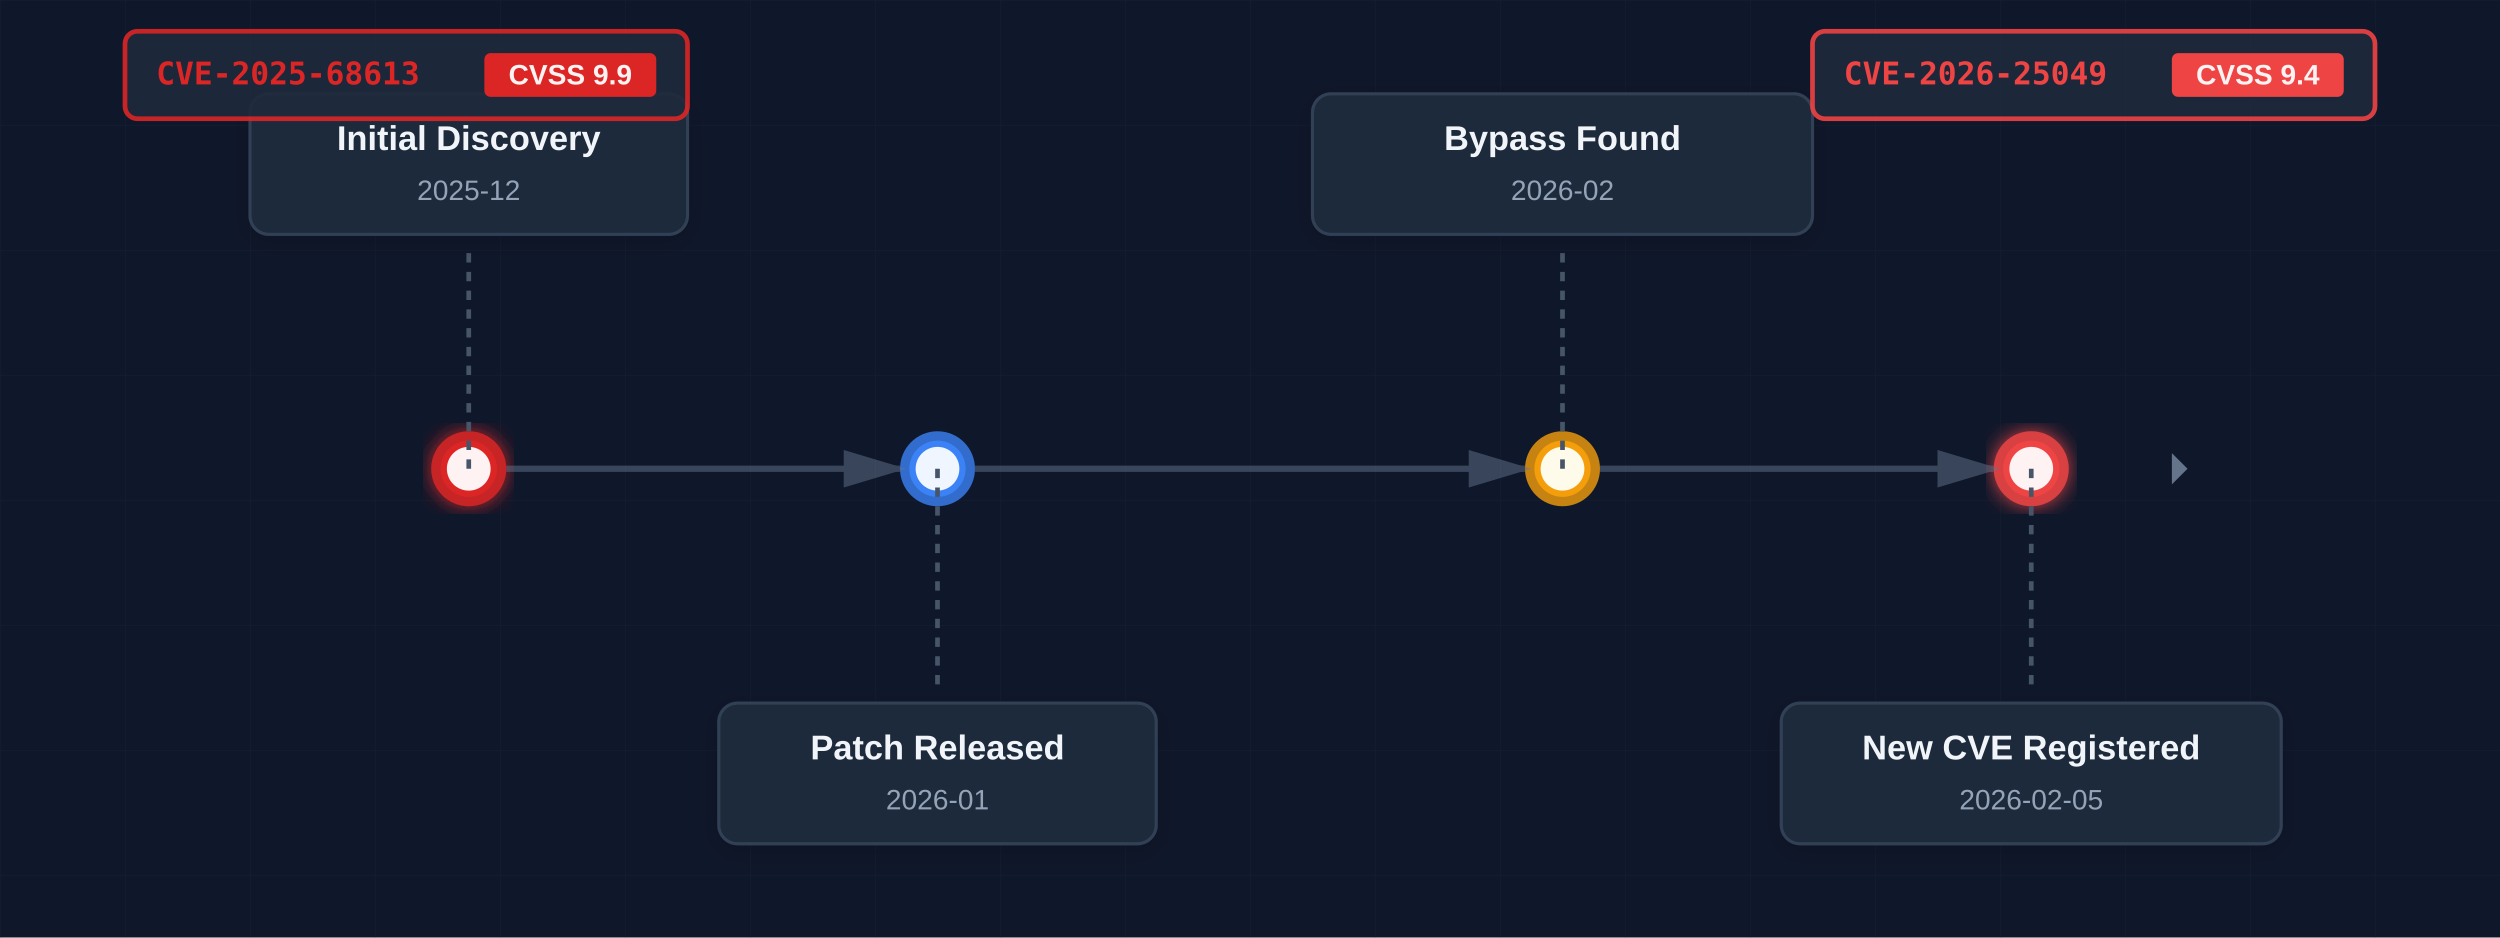
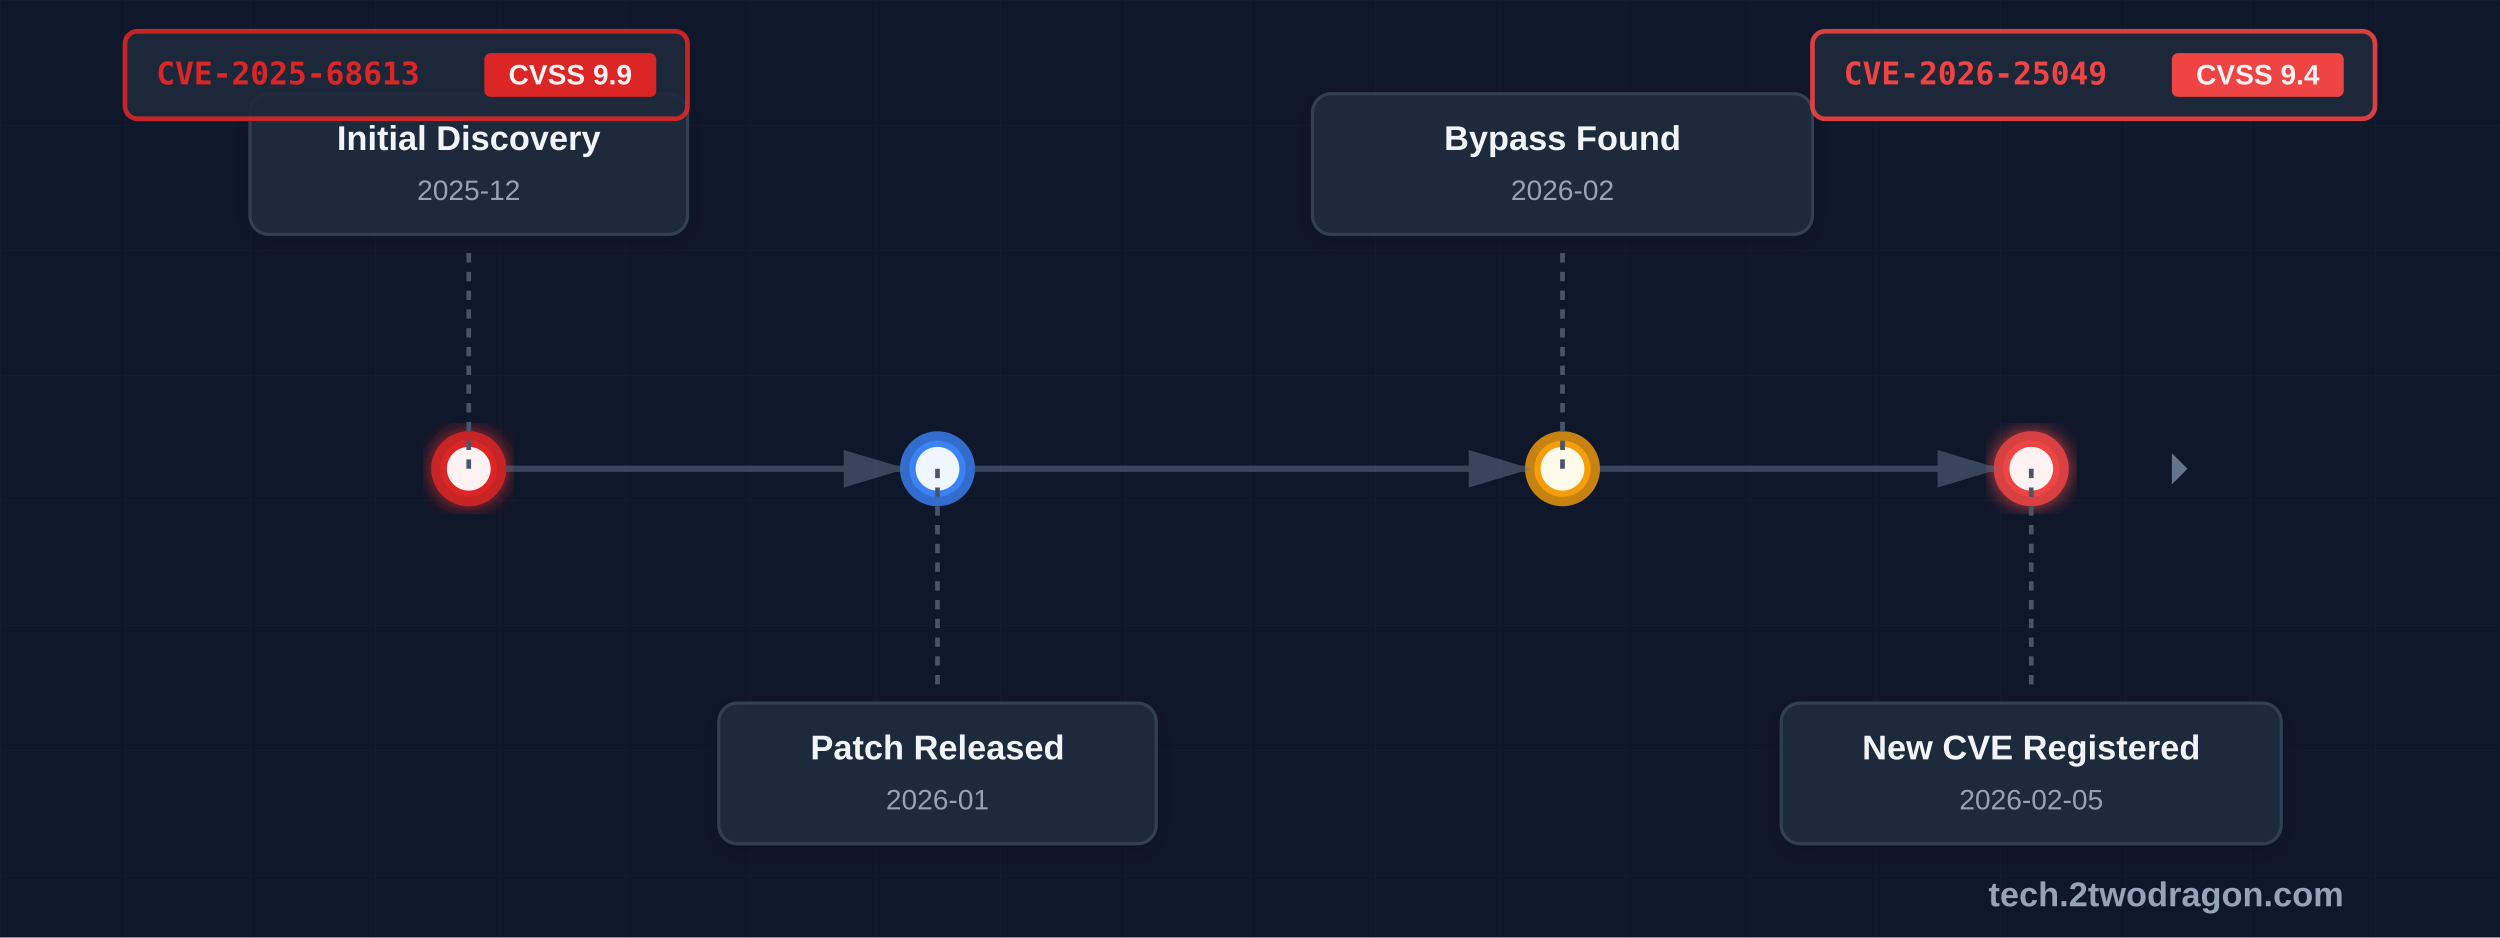
<svg xmlns="http://www.w3.org/2000/svg" viewBox="0 0 800 300" role="img" aria-labelledby="cveTimelineTitle cveTimelineDesc">
  <defs>
    <linearGradient id="timelineGradient" x1="0%" y1="0%" x2="100%" y2="0%">
      <stop offset="0%" style="stop-color:#1e293b;stop-opacity:1" />
      <stop offset="100%" style="stop-color:#334155;stop-opacity:1" />
    </linearGradient>
    <filter id="criticalGlow">
      <feGaussianBlur stdDeviation="3" result="coloredBlur" />
      <feMerge>
        <feMergeNode in="coloredBlur" />
        <feMergeNode in="SourceGraphic" />
      </feMerge>
    </filter>
    <filter id="cardShadow" x="-50%" y="-50%" width="200%" height="200%">
      <feDropShadow dx="0" dy="2" stdDeviation="4" flood-opacity="0.15" />
    </filter>
  </defs>
  <rect width="800" height="300" fill="#0f172a" />
  <pattern id="grid" width="40" height="40" patternUnits="userSpaceOnUse">
    <path d="M 40 0 L 0 0 0 40" fill="none" stroke="#1e293b" stroke-width="0.5" opacity="0.3" />
  </pattern>
  <rect width="800" height="300" fill="url(#grid)" />
  <line x1="100" y1="150" x2="700" y2="150" stroke="url(#timelineGradient)" stroke-width="3" opacity="0.6" />
  <polygon points="700,150 695,145 695,155" fill="#64748b" />
  <g id="stage1">
    <circle cx="150" cy="150" r="12" fill="#dc2626" filter="url(#criticalGlow)" opacity="0.9" />
    <circle cx="150" cy="150" r="8" fill="#fef2f2" stroke="#dc2626" stroke-width="2" />
    <line x1="150" y1="150" x2="150" y2="80" stroke="#475569" stroke-width="1.5" stroke-dasharray="3,3" />
    <rect x="80" y="30" width="140" height="45" rx="6" fill="#1e293b" stroke="#334155" stroke-width="1" filter="url(#cardShadow)" />
    <text x="150" y="48" font-family="Pretendard, Arial, sans-serif" font-size="11" font-weight="600" fill="#f1f5f9" text-anchor="middle">Initial Discovery</text>
    <text x="150" y="64" font-family="Pretendard, Arial, sans-serif" font-size="9" fill="#94a3b8" text-anchor="middle">2025-12</text>
  </g>
  <g id="stage2">
    <circle cx="300" cy="150" r="12" fill="#3b82f6" opacity="0.8" />
    <circle cx="300" cy="150" r="8" fill="#eff6ff" stroke="#3b82f6" stroke-width="2" />
    <line x1="300" y1="150" x2="300" y2="220" stroke="#475569" stroke-width="1.5" stroke-dasharray="3,3" />
    <rect x="230" y="225" width="140" height="45" rx="6" fill="#1e293b" stroke="#334155" stroke-width="1" filter="url(#cardShadow)" />
    <text x="300" y="243" font-family="Pretendard, Arial, sans-serif" font-size="11" font-weight="600" fill="#f1f5f9" text-anchor="middle">Patch Released</text>
    <text x="300" y="259" font-family="Pretendard, Arial, sans-serif" font-size="9" fill="#94a3b8" text-anchor="middle">2026-01</text>
  </g>
  <g id="stage3">
    <circle cx="500" cy="150" r="12" fill="#f59e0b" opacity="0.8" />
    <circle cx="500" cy="150" r="8" fill="#fffbeb" stroke="#f59e0b" stroke-width="2" />
    <line x1="500" y1="150" x2="500" y2="80" stroke="#475569" stroke-width="1.5" stroke-dasharray="3,3" />
    <rect x="420" y="30" width="160" height="45" rx="6" fill="#1e293b" stroke="#334155" stroke-width="1" filter="url(#cardShadow)" />
    <text x="500" y="48" font-family="Pretendard, Arial, sans-serif" font-size="11" font-weight="600" fill="#f1f5f9" text-anchor="middle">Bypass Found</text>
    <text x="500" y="64" font-family="Pretendard, Arial, sans-serif" font-size="9" fill="#94a3b8" text-anchor="middle">2026-02</text>
  </g>
  <g id="stage4">
    <circle cx="650" cy="150" r="12" fill="#ef4444" filter="url(#criticalGlow)" opacity="0.9" />
    <circle cx="650" cy="150" r="8" fill="#fef2f2" stroke="#ef4444" stroke-width="2" />
    <line x1="650" y1="150" x2="650" y2="220" stroke="#475569" stroke-width="1.5" stroke-dasharray="3,3" />
    <rect x="570" y="225" width="160" height="45" rx="6" fill="#1e293b" stroke="#334155" stroke-width="1" filter="url(#cardShadow)" />
    <text x="650" y="243" font-family="Pretendard, Arial, sans-serif" font-size="11" font-weight="600" fill="#f1f5f9" text-anchor="middle">New CVE Registered</text>
    <text x="650" y="259" font-family="Pretendard, Arial, sans-serif" font-size="9" fill="#94a3b8" text-anchor="middle">2026-02-05</text>
  </g>
  <g id="cveLegend">
    <rect x="40" y="10" width="180" height="28" rx="4" fill="#1e293b" stroke="#dc2626" stroke-width="1.5" opacity="0.9" />
    <text x="50" y="27" font-family="Consolas, monospace" font-size="10" font-weight="700" fill="#dc2626">CVE-2025-68613</text>
    <rect x="155" y="17" width="55" height="14" rx="2" fill="#dc2626" />
    <text x="182.5" y="27" font-family="Arial, sans-serif" font-size="9" font-weight="600" fill="#fef2f2" text-anchor="middle">CVSS 9.9</text>
    <rect x="580" y="10" width="180" height="28" rx="4" fill="#1e293b" stroke="#ef4444" stroke-width="1.5" opacity="0.9" />
    <text x="590" y="27" font-family="Consolas, monospace" font-size="10" font-weight="700" fill="#ef4444">CVE-2026-25049</text>
    <rect x="695" y="17" width="55" height="14" rx="2" fill="#ef4444" />
    <text x="722.5" y="27" font-family="Arial, sans-serif" font-size="9" font-weight="600" fill="#fef2f2" text-anchor="middle">CVSS 9.4</text>
  </g>
  <g opacity="0.5">
    <path d="M 162 150 L 288 150" stroke="#64748b" stroke-width="2" fill="none" marker-end="url(#arrowhead)" />
    <path d="M 312 150 L 488 150" stroke="#64748b" stroke-width="2" fill="none" marker-end="url(#arrowhead)" />
    <path d="M 512 150 L 638 150" stroke="#64748b" stroke-width="2" fill="none" marker-end="url(#arrowhead)" />
  </g>
  <defs>
    <marker id="arrowhead" markerWidth="10" markerHeight="10" refX="9" refY="3" orient="auto">
      <polygon points="0 0, 10 3, 0 6" fill="#64748b" />
    </marker>
  </defs>
+   <text x="750" y="290" font-family="Arial, sans-serif" font-size="11" font-weight="bold" fill="#94a3b8" text-anchor="end">tech.2twodragon.com</text>
</svg>
